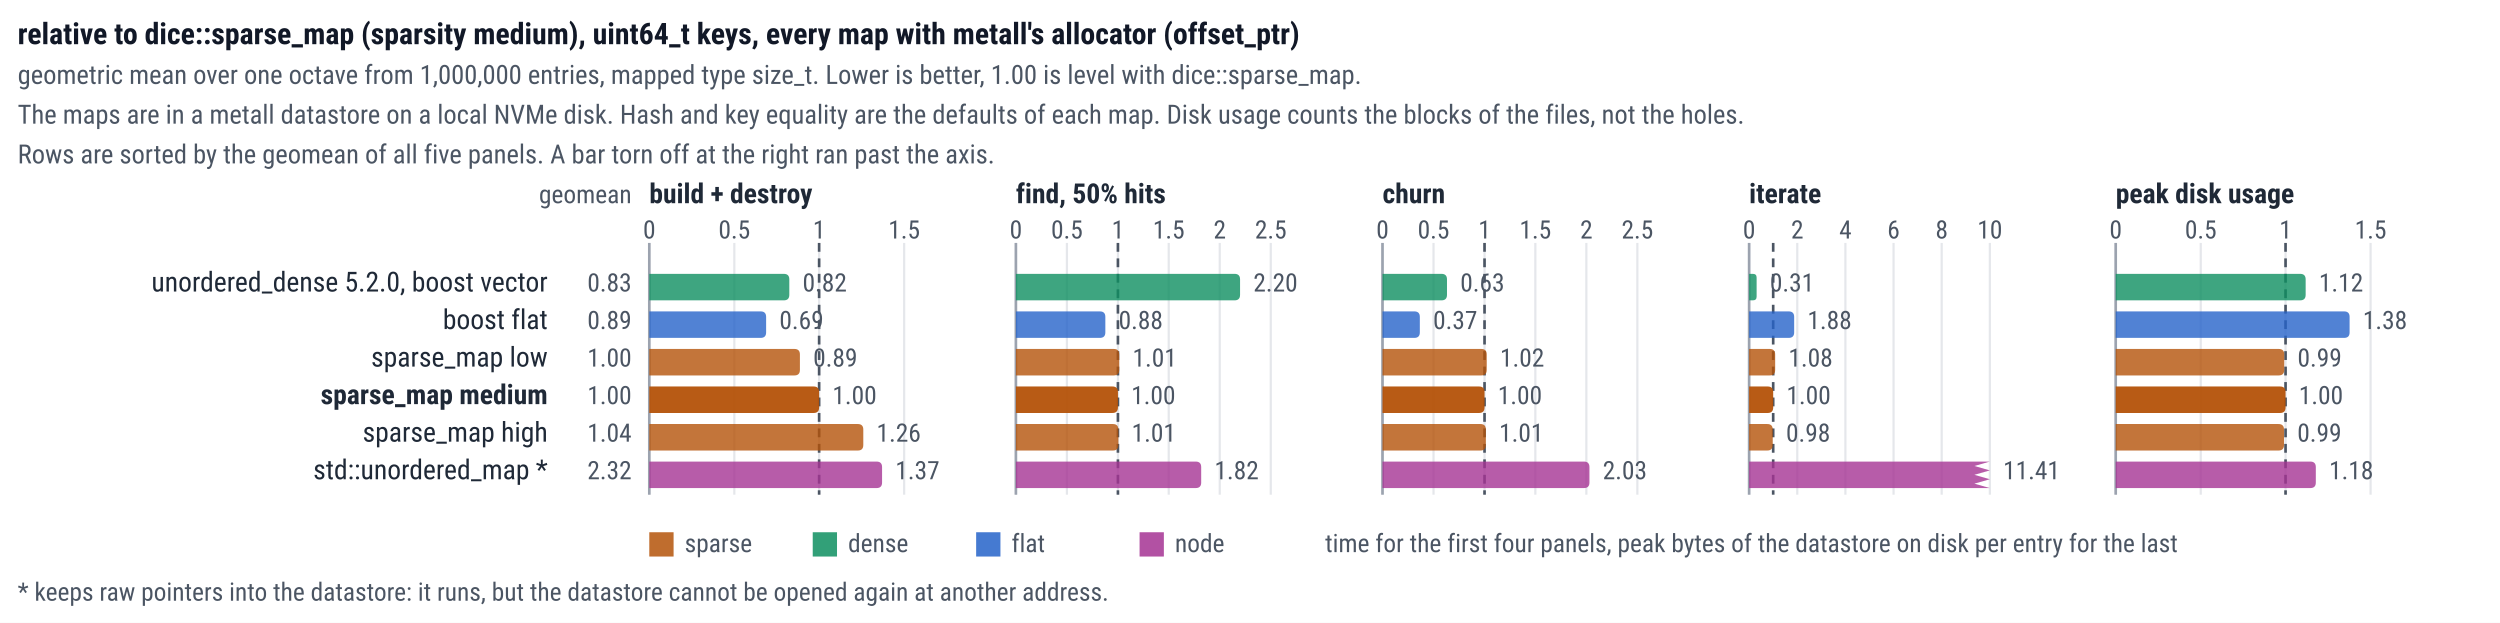
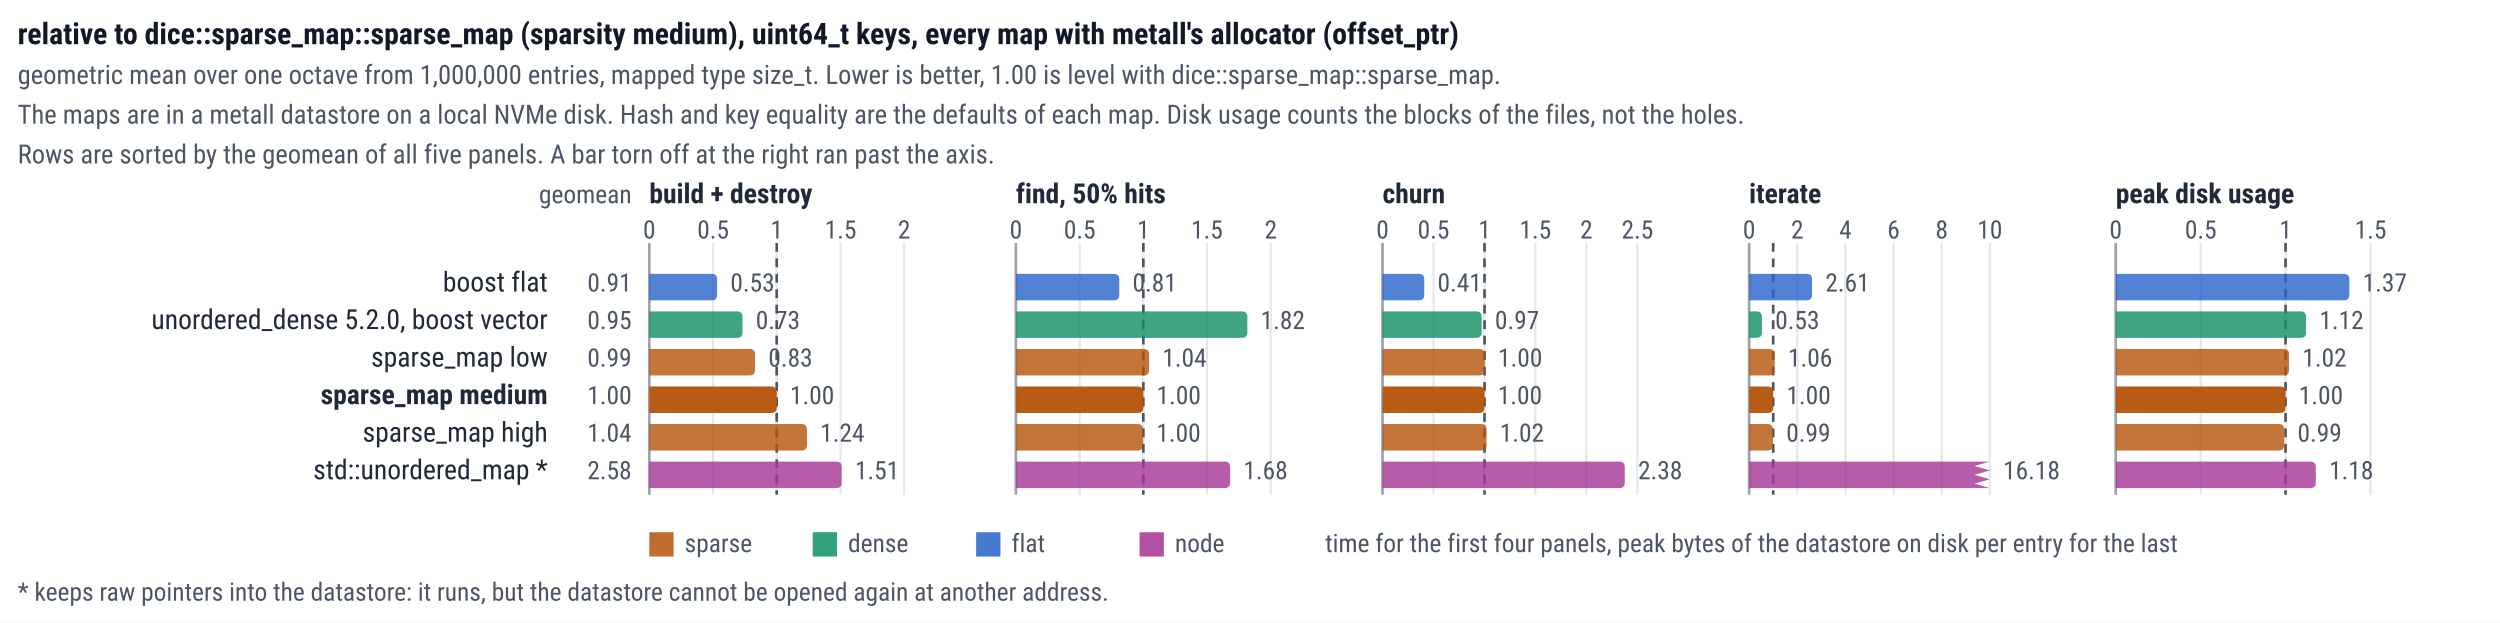
<svg xmlns="http://www.w3.org/2000/svg" viewBox="0 0 1132 282" width="1132" height="282" font-family="Roboto Condensed, Noto Sans Condensed, DejaVu Sans Condensed, Liberation Sans Narrow, Arial Narrow, Avenir Next Condensed, Inter, system-ui, sans-serif" font-size="12">
  <rect fill="#ffffff" width="1132" height="282" />
-   <text x="8" y="20" fill="#111827" font-size="13.5" font-weight="600">relative to dice::sparse_map (sparsity medium), uint64_t keys, every map with metall's allocator (offset_ptr)</text>
-   <text x="8" y="38" fill="#4b5563" font-size="12">geometric mean over one octave from 1,000,000 entries, mapped type size_t. Lower is better, 1.00 is level with dice::sparse_map.</text>
+   <text x="8" y="20" fill="#111827" font-size="13.5" font-weight="600">relative to dice::sparse_map::sparse_map (sparsity medium), uint64_t keys, every map with metall's allocator (offset_ptr)</text>
+   <text x="8" y="38" fill="#4b5563" font-size="12">geometric mean over one octave from 1,000,000 entries, mapped type size_t. Lower is better, 1.00 is level with dice::sparse_map::sparse_map.</text>
  <text x="8" y="56" fill="#4b5563" font-size="12">The maps are in a metall datastore on a local NVMe disk. Hash and key equality are the defaults of each map. Disk usage counts the blocks of the files, not the holes.</text>
  <text x="8" y="74" fill="#4b5563" font-size="12">Rows are sorted by the geomean of all five panels. A bar torn off at the right ran past the axis.</text>
  <text x="294" y="92" fill="#1f2937" font-size="12.5" font-weight="600">build + destroy</text>
  <line x1="294.0" y1="110" x2="294.0" y2="224" stroke="#e5e7eb" />
  <text x="294.0" y="108" fill="#4b5563" font-size="11.5" text-anchor="middle">0</text>
-   <line x1="332.5" y1="110" x2="332.5" y2="224" stroke="#e5e7eb" />
-   <text x="332.5" y="108" fill="#4b5563" font-size="11.5" text-anchor="middle">0.5</text>
-   <line x1="370.9" y1="110" x2="370.9" y2="224" stroke="#e5e7eb" />
-   <text x="370.9" y="108" fill="#4b5563" font-size="11.5" text-anchor="middle">1</text>
+   <line x1="322.9" y1="110" x2="322.9" y2="224" stroke="#e5e7eb" />
+   <text x="322.9" y="108" fill="#4b5563" font-size="11.5" text-anchor="middle">0.5</text>
+   <line x1="351.7" y1="110" x2="351.7" y2="224" stroke="#e5e7eb" />
+   <text x="351.7" y="108" fill="#4b5563" font-size="11.5" text-anchor="middle">1</text>
+   <line x1="380.6" y1="110" x2="380.6" y2="224" stroke="#e5e7eb" />
+   <text x="380.6" y="108" fill="#4b5563" font-size="11.5" text-anchor="middle">1.5</text>
  <line x1="409.4" y1="110" x2="409.4" y2="224" stroke="#e5e7eb" />
-   <text x="409.4" y="108" fill="#4b5563" font-size="11.5" text-anchor="middle">1.5</text>
-   <line x1="370.9" y1="110" x2="370.9" y2="224" stroke="#4b5563" stroke-width="1.2" stroke-dasharray="4 3" />
+   <text x="409.4" y="108" fill="#4b5563" font-size="11.5" text-anchor="middle">2</text>
+   <line x1="351.7" y1="110" x2="351.7" y2="224" stroke="#4b5563" stroke-width="1.2" stroke-dasharray="4 3" />
  <line x1="294.0" y1="110" x2="294.0" y2="224" stroke="#9ca3af" stroke-width="1.2" />
-   <path d="M294.0,124.0 L354.9,124.0 Q357.4,124.0 357.4,126.5 L357.4,133.5 Q357.4,136.0 354.9,136.0 L294.0,136.0 Z" fill="#0e8f60" opacity="0.8" />
-   <text x="363.4" y="132" fill="#4b5563" font-size="11.5">0.82</text>
-   <path d="M294.0,141.0 L344.4,141.0 Q346.9,141.0 346.9,143.5 L346.9,150.5 Q346.9,153.0 344.4,153.0 L294.0,153.0 Z" fill="#2563c9" opacity="0.8" />
-   <text x="352.9" y="149" fill="#4b5563" font-size="11.5">0.69</text>
-   <path d="M294.0,158.0 L359.7,158.0 Q362.2,158.0 362.2,160.5 L362.2,167.5 Q362.2,170.0 359.7,170.0 L294.0,170.0 Z" fill="#b45309" opacity="0.8" />
-   <text x="368.2" y="166" fill="#4b5563" font-size="11.5">0.89</text>
-   <path d="M294.0,175.0 L368.4,175.0 Q370.9,175.0 370.9,177.5 L370.9,184.5 Q370.9,187.0 368.4,187.0 L294.0,187.0 Z" fill="#b45309" opacity="0.95" />
-   <text x="376.9" y="183" fill="#4b5563" font-size="11.5">1.00</text>
-   <path d="M294.0,192.0 L388.4,192.0 Q390.9,192.0 390.9,194.5 L390.9,201.5 Q390.9,204.0 388.4,204.0 L294.0,204.0 Z" fill="#b45309" opacity="0.8" />
-   <text x="396.9" y="200" fill="#4b5563" font-size="11.5">1.26</text>
-   <path d="M294.0,209.0 L396.9,209.0 Q399.4,209.0 399.4,211.5 L399.4,218.5 Q399.4,221.0 396.9,221.0 L294.0,221.0 Z" fill="#a53393" opacity="0.8" />
-   <text x="405.4" y="217" fill="#4b5563" font-size="11.5">1.37</text>
+   <path d="M294.0,124.0 L322.2,124.0 Q324.7,124.0 324.7,126.5 L324.7,133.5 Q324.7,136.0 322.2,136.0 L294.0,136.0 Z" fill="#2563c9" opacity="0.8" />
+   <text x="330.7" y="132" fill="#4b5563" font-size="11.5">0.53</text>
+   <path d="M294.0,141.0 L333.7,141.0 Q336.2,141.0 336.2,143.5 L336.2,150.5 Q336.2,153.0 333.7,153.0 L294.0,153.0 Z" fill="#0e8f60" opacity="0.8" />
+   <text x="342.2" y="149" fill="#4b5563" font-size="11.5">0.73</text>
+   <path d="M294.0,158.0 L339.4,158.0 Q341.9,158.0 341.9,160.5 L341.9,167.5 Q341.9,170.0 339.4,170.0 L294.0,170.0 Z" fill="#b45309" opacity="0.8" />
+   <text x="347.9" y="166" fill="#4b5563" font-size="11.5">0.83</text>
+   <path d="M294.0,175.0 L349.2,175.0 Q351.7,175.0 351.7,177.5 L351.7,184.5 Q351.7,187.0 349.2,187.0 L294.0,187.0 Z" fill="#b45309" opacity="0.95" />
+   <text x="357.7" y="183" fill="#4b5563" font-size="11.5">1.00</text>
+   <path d="M294.0,192.0 L362.9,192.0 Q365.4,192.0 365.4,194.5 L365.4,201.5 Q365.4,204.0 362.9,204.0 L294.0,204.0 Z" fill="#b45309" opacity="0.8" />
+   <text x="371.4" y="200" fill="#4b5563" font-size="11.5">1.24</text>
+   <path d="M294.0,209.0 L378.6,209.0 Q381.1,209.0 381.1,211.5 L381.1,218.5 Q381.1,221.0 378.6,221.0 L294.0,221.0 Z" fill="#a53393" opacity="0.8" />
+   <text x="387.1" y="217" fill="#4b5563" font-size="11.5">1.51</text>
  <text x="460" y="92" fill="#1f2937" font-size="12.5" font-weight="600">find, 50% hits</text>
  <line x1="460.0" y1="110" x2="460.0" y2="224" stroke="#e5e7eb" />
  <text x="460.0" y="108" fill="#4b5563" font-size="11.5" text-anchor="middle">0</text>
-   <line x1="483.1" y1="110" x2="483.1" y2="224" stroke="#e5e7eb" />
-   <text x="483.1" y="108" fill="#4b5563" font-size="11.5" text-anchor="middle">0.5</text>
-   <line x1="506.2" y1="110" x2="506.2" y2="224" stroke="#e5e7eb" />
-   <text x="506.2" y="108" fill="#4b5563" font-size="11.5" text-anchor="middle">1</text>
-   <line x1="529.2" y1="110" x2="529.2" y2="224" stroke="#e5e7eb" />
-   <text x="529.2" y="108" fill="#4b5563" font-size="11.5" text-anchor="middle">1.5</text>
-   <line x1="552.3" y1="110" x2="552.3" y2="224" stroke="#e5e7eb" />
-   <text x="552.3" y="108" fill="#4b5563" font-size="11.5" text-anchor="middle">2</text>
+   <line x1="488.9" y1="110" x2="488.9" y2="224" stroke="#e5e7eb" />
+   <text x="488.9" y="108" fill="#4b5563" font-size="11.5" text-anchor="middle">0.5</text>
+   <line x1="517.7" y1="110" x2="517.7" y2="224" stroke="#e5e7eb" />
+   <text x="517.7" y="108" fill="#4b5563" font-size="11.5" text-anchor="middle">1</text>
+   <line x1="546.5" y1="110" x2="546.5" y2="224" stroke="#e5e7eb" />
+   <text x="546.5" y="108" fill="#4b5563" font-size="11.5" text-anchor="middle">1.5</text>
  <line x1="575.4" y1="110" x2="575.4" y2="224" stroke="#e5e7eb" />
-   <text x="575.4" y="108" fill="#4b5563" font-size="11.5" text-anchor="middle">2.5</text>
-   <line x1="506.2" y1="110" x2="506.2" y2="224" stroke="#4b5563" stroke-width="1.2" stroke-dasharray="4 3" />
+   <text x="575.4" y="108" fill="#4b5563" font-size="11.5" text-anchor="middle">2</text>
+   <line x1="517.7" y1="110" x2="517.7" y2="224" stroke="#4b5563" stroke-width="1.2" stroke-dasharray="4 3" />
  <line x1="460.0" y1="110" x2="460.0" y2="224" stroke="#9ca3af" stroke-width="1.2" />
-   <path d="M460.0,124.0 L559.0,124.0 Q561.5,124.0 561.5,126.5 L561.5,133.5 Q561.5,136.0 559.0,136.0 L460.0,136.0 Z" fill="#0e8f60" opacity="0.8" />
-   <text x="567.5" y="132" fill="#4b5563" font-size="11.5">2.20</text>
-   <path d="M460.0,141.0 L498.0,141.0 Q500.5,141.0 500.5,143.5 L500.5,150.5 Q500.5,153.0 498.0,153.0 L460.0,153.0 Z" fill="#2563c9" opacity="0.8" />
-   <text x="506.5" y="149" fill="#4b5563" font-size="11.5">0.88</text>
-   <path d="M460.0,158.0 L504.3,158.0 Q506.8,158.0 506.8,160.5 L506.8,167.5 Q506.8,170.0 504.3,170.0 L460.0,170.0 Z" fill="#b45309" opacity="0.8" />
-   <text x="512.8" y="166" fill="#4b5563" font-size="11.5">1.01</text>
-   <path d="M460.0,175.0 L503.7,175.0 Q506.2,175.0 506.2,177.5 L506.2,184.5 Q506.2,187.0 503.7,187.0 L460.0,187.0 Z" fill="#b45309" opacity="0.95" />
-   <text x="512.2" y="183" fill="#4b5563" font-size="11.5">1.00</text>
-   <path d="M460.0,192.0 L503.9,192.0 Q506.4,192.0 506.4,194.5 L506.4,201.5 Q506.4,204.0 503.9,204.0 L460.0,204.0 Z" fill="#b45309" opacity="0.8" />
-   <text x="512.4" y="200" fill="#4b5563" font-size="11.5">1.01</text>
-   <path d="M460.0,209.0 L541.4,209.0 Q543.9,209.0 543.9,211.5 L543.9,218.5 Q543.9,221.0 541.4,221.0 L460.0,221.0 Z" fill="#a53393" opacity="0.8" />
-   <text x="549.9" y="217" fill="#4b5563" font-size="11.5">1.82</text>
+   <path d="M460.0,124.0 L504.3,124.0 Q506.8,124.0 506.8,126.5 L506.8,133.5 Q506.8,136.0 504.3,136.0 L460.0,136.0 Z" fill="#2563c9" opacity="0.8" />
+   <text x="512.8" y="132" fill="#4b5563" font-size="11.5">0.81</text>
+   <path d="M460.0,141.0 L562.3,141.0 Q564.8,141.0 564.8,143.5 L564.8,150.5 Q564.8,153.0 562.3,153.0 L460.0,153.0 Z" fill="#0e8f60" opacity="0.8" />
+   <text x="570.8" y="149" fill="#4b5563" font-size="11.5">1.82</text>
+   <path d="M460.0,158.0 L517.8,158.0 Q520.3,158.0 520.3,160.5 L520.3,167.5 Q520.3,170.0 517.8,170.0 L460.0,170.0 Z" fill="#b45309" opacity="0.8" />
+   <text x="526.3" y="166" fill="#4b5563" font-size="11.5">1.04</text>
+   <path d="M460.0,175.0 L515.2,175.0 Q517.7,175.0 517.7,177.5 L517.7,184.5 Q517.7,187.0 515.2,187.0 L460.0,187.0 Z" fill="#b45309" opacity="0.95" />
+   <text x="523.7" y="183" fill="#4b5563" font-size="11.5">1.00</text>
+   <path d="M460.0,192.0 L515.1,192.0 Q517.6,192.0 517.6,194.5 L517.6,201.5 Q517.6,204.0 515.1,204.0 L460.0,204.0 Z" fill="#b45309" opacity="0.8" />
+   <text x="523.6" y="200" fill="#4b5563" font-size="11.5">1.00</text>
+   <path d="M460.0,209.0 L554.5,209.0 Q557.0,209.0 557.0,211.5 L557.0,218.5 Q557.0,221.0 554.5,221.0 L460.0,221.0 Z" fill="#a53393" opacity="0.8" />
+   <text x="563.0" y="217" fill="#4b5563" font-size="11.5">1.68</text>
  <text x="626" y="92" fill="#1f2937" font-size="12.5" font-weight="600">churn</text>
  <line x1="626.0" y1="110" x2="626.0" y2="224" stroke="#e5e7eb" />
  <text x="626.0" y="108" fill="#4b5563" font-size="11.5" text-anchor="middle">0</text>
  <line x1="649.1" y1="110" x2="649.1" y2="224" stroke="#e5e7eb" />
  <text x="649.1" y="108" fill="#4b5563" font-size="11.5" text-anchor="middle">0.5</text>
  <line x1="672.2" y1="110" x2="672.2" y2="224" stroke="#e5e7eb" />
  <text x="672.2" y="108" fill="#4b5563" font-size="11.5" text-anchor="middle">1</text>
  <line x1="695.2" y1="110" x2="695.2" y2="224" stroke="#e5e7eb" />
  <text x="695.2" y="108" fill="#4b5563" font-size="11.5" text-anchor="middle">1.5</text>
  <line x1="718.3" y1="110" x2="718.3" y2="224" stroke="#e5e7eb" />
  <text x="718.3" y="108" fill="#4b5563" font-size="11.5" text-anchor="middle">2</text>
  <line x1="741.4" y1="110" x2="741.4" y2="224" stroke="#e5e7eb" />
  <text x="741.4" y="108" fill="#4b5563" font-size="11.5" text-anchor="middle">2.5</text>
  <line x1="672.2" y1="110" x2="672.2" y2="224" stroke="#4b5563" stroke-width="1.2" stroke-dasharray="4 3" />
  <line x1="626.0" y1="110" x2="626.0" y2="224" stroke="#9ca3af" stroke-width="1.2" />
-   <path d="M626.0,124.0 L652.7,124.0 Q655.2,124.0 655.2,126.5 L655.2,133.5 Q655.2,136.0 652.7,136.0 L626.0,136.0 Z" fill="#0e8f60" opacity="0.8" />
-   <text x="661.2" y="132" fill="#4b5563" font-size="11.5">0.63</text>
-   <path d="M626.0,141.0 L640.4,141.0 Q642.9,141.0 642.9,143.5 L642.9,150.5 Q642.9,153.0 640.4,153.0 L626.0,153.0 Z" fill="#2563c9" opacity="0.8" />
-   <text x="648.9" y="149" fill="#4b5563" font-size="11.5">0.37</text>
-   <path d="M626.0,158.0 L670.7,158.0 Q673.2,158.0 673.2,160.5 L673.2,167.5 Q673.2,170.0 670.7,170.0 L626.0,170.0 Z" fill="#b45309" opacity="0.8" />
-   <text x="679.2" y="166" fill="#4b5563" font-size="11.5">1.02</text>
+   <path d="M626.0,124.0 L642.4,124.0 Q644.9,124.0 644.9,126.5 L644.9,133.5 Q644.9,136.0 642.4,136.0 L626.0,136.0 Z" fill="#2563c9" opacity="0.8" />
+   <text x="650.9" y="132" fill="#4b5563" font-size="11.5">0.41</text>
+   <path d="M626.0,141.0 L668.4,141.0 Q670.9,141.0 670.9,143.5 L670.9,150.5 Q670.9,153.0 668.4,153.0 L626.0,153.0 Z" fill="#0e8f60" opacity="0.8" />
+   <text x="676.9" y="149" fill="#4b5563" font-size="11.5">0.97</text>
+   <path d="M626.0,158.0 L669.8,158.0 Q672.3,158.0 672.3,160.5 L672.3,167.5 Q672.3,170.0 669.8,170.0 L626.0,170.0 Z" fill="#b45309" opacity="0.8" />
+   <text x="678.3" y="166" fill="#4b5563" font-size="11.5">1.00</text>
  <path d="M626.0,175.0 L669.7,175.0 Q672.2,175.0 672.2,177.5 L672.2,184.5 Q672.2,187.0 669.7,187.0 L626.0,187.0 Z" fill="#b45309" opacity="0.95" />
  <text x="678.2" y="183" fill="#4b5563" font-size="11.5">1.00</text>
-   <path d="M626.0,192.0 L670.3,192.0 Q672.8,192.0 672.8,194.5 L672.8,201.5 Q672.8,204.0 670.3,204.0 L626.0,204.0 Z" fill="#b45309" opacity="0.8" />
-   <text x="678.8" y="200" fill="#4b5563" font-size="11.5">1.01</text>
-   <path d="M626.0,209.0 L717.2,209.0 Q719.7,209.0 719.7,211.5 L719.7,218.5 Q719.7,221.0 717.2,221.0 L626.0,221.0 Z" fill="#a53393" opacity="0.8" />
-   <text x="725.7" y="217" fill="#4b5563" font-size="11.5">2.03</text>
+   <path d="M626.0,192.0 L670.6,192.0 Q673.1,192.0 673.1,194.5 L673.1,201.5 Q673.1,204.0 670.6,204.0 L626.0,204.0 Z" fill="#b45309" opacity="0.8" />
+   <text x="679.1" y="200" fill="#4b5563" font-size="11.5">1.02</text>
+   <path d="M626.0,209.0 L733.2,209.0 Q735.7,209.0 735.7,211.5 L735.7,218.5 Q735.7,221.0 733.2,221.0 L626.0,221.0 Z" fill="#a53393" opacity="0.8" />
+   <text x="741.7" y="217" fill="#4b5563" font-size="11.5">2.38</text>
  <text x="792" y="92" fill="#1f2937" font-size="12.5" font-weight="600">iterate</text>
  <line x1="792.0" y1="110" x2="792.0" y2="224" stroke="#e5e7eb" />
  <text x="792.0" y="108" fill="#4b5563" font-size="11.5" text-anchor="middle">0</text>
  <line x1="813.8" y1="110" x2="813.8" y2="224" stroke="#e5e7eb" />
  <text x="813.8" y="108" fill="#4b5563" font-size="11.5" text-anchor="middle">2</text>
  <line x1="835.6" y1="110" x2="835.6" y2="224" stroke="#e5e7eb" />
  <text x="835.6" y="108" fill="#4b5563" font-size="11.5" text-anchor="middle">4</text>
  <line x1="857.4" y1="110" x2="857.4" y2="224" stroke="#e5e7eb" />
  <text x="857.4" y="108" fill="#4b5563" font-size="11.5" text-anchor="middle">6</text>
  <line x1="879.2" y1="110" x2="879.2" y2="224" stroke="#e5e7eb" />
  <text x="879.2" y="108" fill="#4b5563" font-size="11.5" text-anchor="middle">8</text>
  <line x1="901.0" y1="110" x2="901.0" y2="224" stroke="#e5e7eb" />
  <text x="901.0" y="108" fill="#4b5563" font-size="11.5" text-anchor="middle">10</text>
  <line x1="802.9" y1="110" x2="802.9" y2="224" stroke="#4b5563" stroke-width="1.2" stroke-dasharray="4 3" />
  <line x1="792.0" y1="110" x2="792.0" y2="224" stroke="#9ca3af" stroke-width="1.2" />
-   <path d="M792.0,124.0 L793.7,124.0 Q795.4,124.0 795.4,125.7 L795.4,134.3 Q795.4,136.0 793.7,136.0 L792.0,136.0 Z" fill="#0e8f60" opacity="0.8" />
-   <text x="801.4" y="132" fill="#4b5563" font-size="11.5">0.31</text>
-   <path d="M792.0,141.0 L809.9,141.0 Q812.4,141.0 812.4,143.5 L812.4,150.5 Q812.4,153.0 809.9,153.0 L792.0,153.0 Z" fill="#2563c9" opacity="0.8" />
-   <text x="818.4" y="149" fill="#4b5563" font-size="11.5">1.88</text>
-   <path d="M792.0,158.0 L801.3,158.0 Q803.8,158.0 803.8,160.5 L803.8,167.5 Q803.8,170.0 801.3,170.0 L792.0,170.0 Z" fill="#b45309" opacity="0.8" />
-   <text x="809.8" y="166" fill="#4b5563" font-size="11.5">1.08</text>
+   <path d="M792.0,124.0 L818.0,124.0 Q820.5,124.0 820.5,126.5 L820.5,133.5 Q820.5,136.0 818.0,136.0 L792.0,136.0 Z" fill="#2563c9" opacity="0.8" />
+   <text x="826.5" y="132" fill="#4b5563" font-size="11.5">2.61</text>
+   <path d="M792.0,141.0 L795.3,141.0 Q797.8,141.0 797.8,143.5 L797.8,150.5 Q797.8,153.0 795.3,153.0 L792.0,153.0 Z" fill="#0e8f60" opacity="0.8" />
+   <text x="803.8" y="149" fill="#4b5563" font-size="11.5">0.53</text>
+   <path d="M792.0,158.0 L801.1,158.0 Q803.6,158.0 803.6,160.5 L803.6,167.5 Q803.6,170.0 801.1,170.0 L792.0,170.0 Z" fill="#b45309" opacity="0.8" />
+   <text x="809.6" y="166" fill="#4b5563" font-size="11.5">1.06</text>
  <path d="M792.0,175.0 L800.4,175.0 Q802.9,175.0 802.9,177.5 L802.9,184.5 Q802.9,187.0 800.4,187.0 L792.0,187.0 Z" fill="#b45309" opacity="0.95" />
  <text x="808.9" y="183" fill="#4b5563" font-size="11.5">1.00</text>
-   <path d="M792.0,192.0 L800.2,192.0 Q802.7,192.0 802.7,194.5 L802.7,201.5 Q802.7,204.0 800.2,204.0 L792.0,204.0 Z" fill="#b45309" opacity="0.8" />
-   <text x="808.7" y="200" fill="#4b5563" font-size="11.5">0.98</text>
+   <path d="M792.0,192.0 L800.3,192.0 Q802.8,192.0 802.8,194.5 L802.8,201.5 Q802.8,204.0 800.3,204.0 L792.0,204.0 Z" fill="#b45309" opacity="0.8" />
+   <text x="808.8" y="200" fill="#4b5563" font-size="11.5">0.99</text>
  <path d="M792.0,209.0 L901.0,209.0 L894.0,211.0 L901.0,213.0 L894.0,215.0 L901.0,217.0 L894.0,219.0 L901.0,221.0 L792.0,221.0 Z" fill="#a53393" opacity="0.8" />
-   <text x="907.0" y="217" fill="#4b5563" font-size="11.5">11.41</text>
+   <text x="907.0" y="217" fill="#4b5563" font-size="11.5">16.18</text>
  <text x="958" y="92" fill="#1f2937" font-size="12.5" font-weight="600">peak disk usage</text>
  <line x1="958.0" y1="110" x2="958.0" y2="224" stroke="#e5e7eb" />
  <text x="958.0" y="108" fill="#4b5563" font-size="11.5" text-anchor="middle">0</text>
  <line x1="996.5" y1="110" x2="996.5" y2="224" stroke="#e5e7eb" />
  <text x="996.5" y="108" fill="#4b5563" font-size="11.5" text-anchor="middle">0.5</text>
  <line x1="1034.9" y1="110" x2="1034.9" y2="224" stroke="#e5e7eb" />
  <text x="1034.9" y="108" fill="#4b5563" font-size="11.5" text-anchor="middle">1</text>
  <line x1="1073.4" y1="110" x2="1073.4" y2="224" stroke="#e5e7eb" />
  <text x="1073.4" y="108" fill="#4b5563" font-size="11.5" text-anchor="middle">1.5</text>
  <line x1="1034.9" y1="110" x2="1034.9" y2="224" stroke="#4b5563" stroke-width="1.2" stroke-dasharray="4 3" />
  <line x1="958.0" y1="110" x2="958.0" y2="224" stroke="#9ca3af" stroke-width="1.2" />
-   <path d="M958.0,124.0 L1041.5,124.0 Q1044.0,124.0 1044.0,126.5 L1044.0,133.5 Q1044.0,136.0 1041.5,136.0 L958.0,136.0 Z" fill="#0e8f60" opacity="0.8" />
-   <text x="1050.0" y="132" fill="#4b5563" font-size="11.5">1.12</text>
-   <path d="M958.0,141.0 L1061.4,141.0 Q1063.9,141.0 1063.9,143.5 L1063.9,150.5 Q1063.9,153.0 1061.4,153.0 L958.0,153.0 Z" fill="#2563c9" opacity="0.8" />
-   <text x="1069.9" y="149" fill="#4b5563" font-size="11.5">1.38</text>
-   <path d="M958.0,158.0 L1031.8,158.0 Q1034.3,158.0 1034.3,160.5 L1034.3,167.5 Q1034.3,170.0 1031.8,170.0 L958.0,170.0 Z" fill="#b45309" opacity="0.8" />
-   <text x="1040.3" y="166" fill="#4b5563" font-size="11.5">0.99</text>
+   <path d="M958.0,124.0 L1061.3,124.0 Q1063.8,124.0 1063.8,126.5 L1063.8,133.5 Q1063.8,136.0 1061.3,136.0 L958.0,136.0 Z" fill="#2563c9" opacity="0.8" />
+   <text x="1069.8" y="132" fill="#4b5563" font-size="11.5">1.37</text>
+   <path d="M958.0,141.0 L1041.7,141.0 Q1044.2,141.0 1044.2,143.5 L1044.2,150.5 Q1044.2,153.0 1041.7,153.0 L958.0,153.0 Z" fill="#0e8f60" opacity="0.8" />
+   <text x="1050.2" y="149" fill="#4b5563" font-size="11.5">1.12</text>
+   <path d="M958.0,158.0 L1034.0,158.0 Q1036.5,158.0 1036.5,160.5 L1036.5,167.5 Q1036.5,170.0 1034.0,170.0 L958.0,170.0 Z" fill="#b45309" opacity="0.8" />
+   <text x="1042.5" y="166" fill="#4b5563" font-size="11.5">1.02</text>
  <path d="M958.0,175.0 L1032.4,175.0 Q1034.9,175.0 1034.9,177.5 L1034.9,184.5 Q1034.9,187.0 1032.4,187.0 L958.0,187.0 Z" fill="#b45309" opacity="0.95" />
  <text x="1040.9" y="183" fill="#4b5563" font-size="11.5">1.00</text>
-   <path d="M958.0,192.0 L1031.7,192.0 Q1034.2,192.0 1034.2,194.5 L1034.2,201.5 Q1034.2,204.0 1031.7,204.0 L958.0,204.0 Z" fill="#b45309" opacity="0.8" />
-   <text x="1040.2" y="200" fill="#4b5563" font-size="11.5">0.99</text>
+   <path d="M958.0,192.0 L1031.8,192.0 Q1034.3,192.0 1034.3,194.5 L1034.3,201.5 Q1034.3,204.0 1031.8,204.0 L958.0,204.0 Z" fill="#b45309" opacity="0.8" />
+   <text x="1040.3" y="200" fill="#4b5563" font-size="11.5">0.99</text>
  <path d="M958.0,209.0 L1046.1,209.0 Q1048.6,209.0 1048.6,211.5 L1048.6,218.5 Q1048.6,221.0 1046.1,221.0 L958.0,221.0 Z" fill="#a53393" opacity="0.8" />
  <text x="1054.6" y="217" fill="#4b5563" font-size="11.5">1.18</text>
  <text x="286" y="92" fill="#4b5563" font-size="11.5" text-anchor="end">geomean</text>
-   <text x="248" y="132" fill="#1f2937" font-size="12.5" text-anchor="end">unordered_dense 5.2.0, boost vector</text>
-   <text x="286" y="132" fill="#4b5563" font-size="11.5" text-anchor="end">0.83</text>
-   <text x="248" y="149" fill="#1f2937" font-size="12.5" text-anchor="end">boost flat</text>
-   <text x="286" y="149" fill="#4b5563" font-size="11.5" text-anchor="end">0.89</text>
+   <text x="248" y="132" fill="#1f2937" font-size="12.5" text-anchor="end">boost flat</text>
+   <text x="286" y="132" fill="#4b5563" font-size="11.5" text-anchor="end">0.91</text>
+   <text x="248" y="149" fill="#1f2937" font-size="12.5" text-anchor="end">unordered_dense 5.2.0, boost vector</text>
+   <text x="286" y="149" fill="#4b5563" font-size="11.5" text-anchor="end">0.95</text>
  <text x="248" y="166" fill="#1f2937" font-size="12.5" text-anchor="end">sparse_map low</text>
-   <text x="286" y="166" fill="#4b5563" font-size="11.5" text-anchor="end">1.00</text>
+   <text x="286" y="166" fill="#4b5563" font-size="11.5" text-anchor="end">0.99</text>
  <text x="248" y="183" fill="#1f2937" font-size="12.5" text-anchor="end" font-weight="600">sparse_map medium</text>
  <text x="286" y="183" fill="#4b5563" font-size="11.5" text-anchor="end">1.00</text>
  <text x="248" y="200" fill="#1f2937" font-size="12.5" text-anchor="end">sparse_map high</text>
  <text x="286" y="200" fill="#4b5563" font-size="11.5" text-anchor="end">1.04</text>
  <text x="248" y="217" fill="#1f2937" font-size="12.5" text-anchor="end">std::unordered_map *</text>
-   <text x="286" y="217" fill="#4b5563" font-size="11.5" text-anchor="end">2.32</text>
+   <text x="286" y="217" fill="#4b5563" font-size="11.5" text-anchor="end">2.58</text>
  <rect x="294" y="241" width="11" height="11" fill="#b45309" opacity="0.85" />
  <text x="310" y="250" fill="#4b5563" font-size="11.5">sparse</text>
  <rect x="368" y="241" width="11" height="11" fill="#0e8f60" opacity="0.85" />
  <text x="384" y="250" fill="#4b5563" font-size="11.5">dense</text>
  <rect x="442" y="241" width="11" height="11" fill="#2563c9" opacity="0.85" />
  <text x="458" y="250" fill="#4b5563" font-size="11.5">flat</text>
  <rect x="516" y="241" width="11" height="11" fill="#a53393" opacity="0.85" />
  <text x="532" y="250" fill="#4b5563" font-size="11.5">node</text>
  <text x="600" y="250" fill="#4b5563" font-size="11.5">time for the first four panels, peak bytes of the datastore on disk per entry for the last</text>
  <text x="8" y="272" fill="#4b5563" font-size="11.5">* keeps raw pointers into the datastore: it runs, but the datastore cannot be opened again at another address.</text>
</svg>
